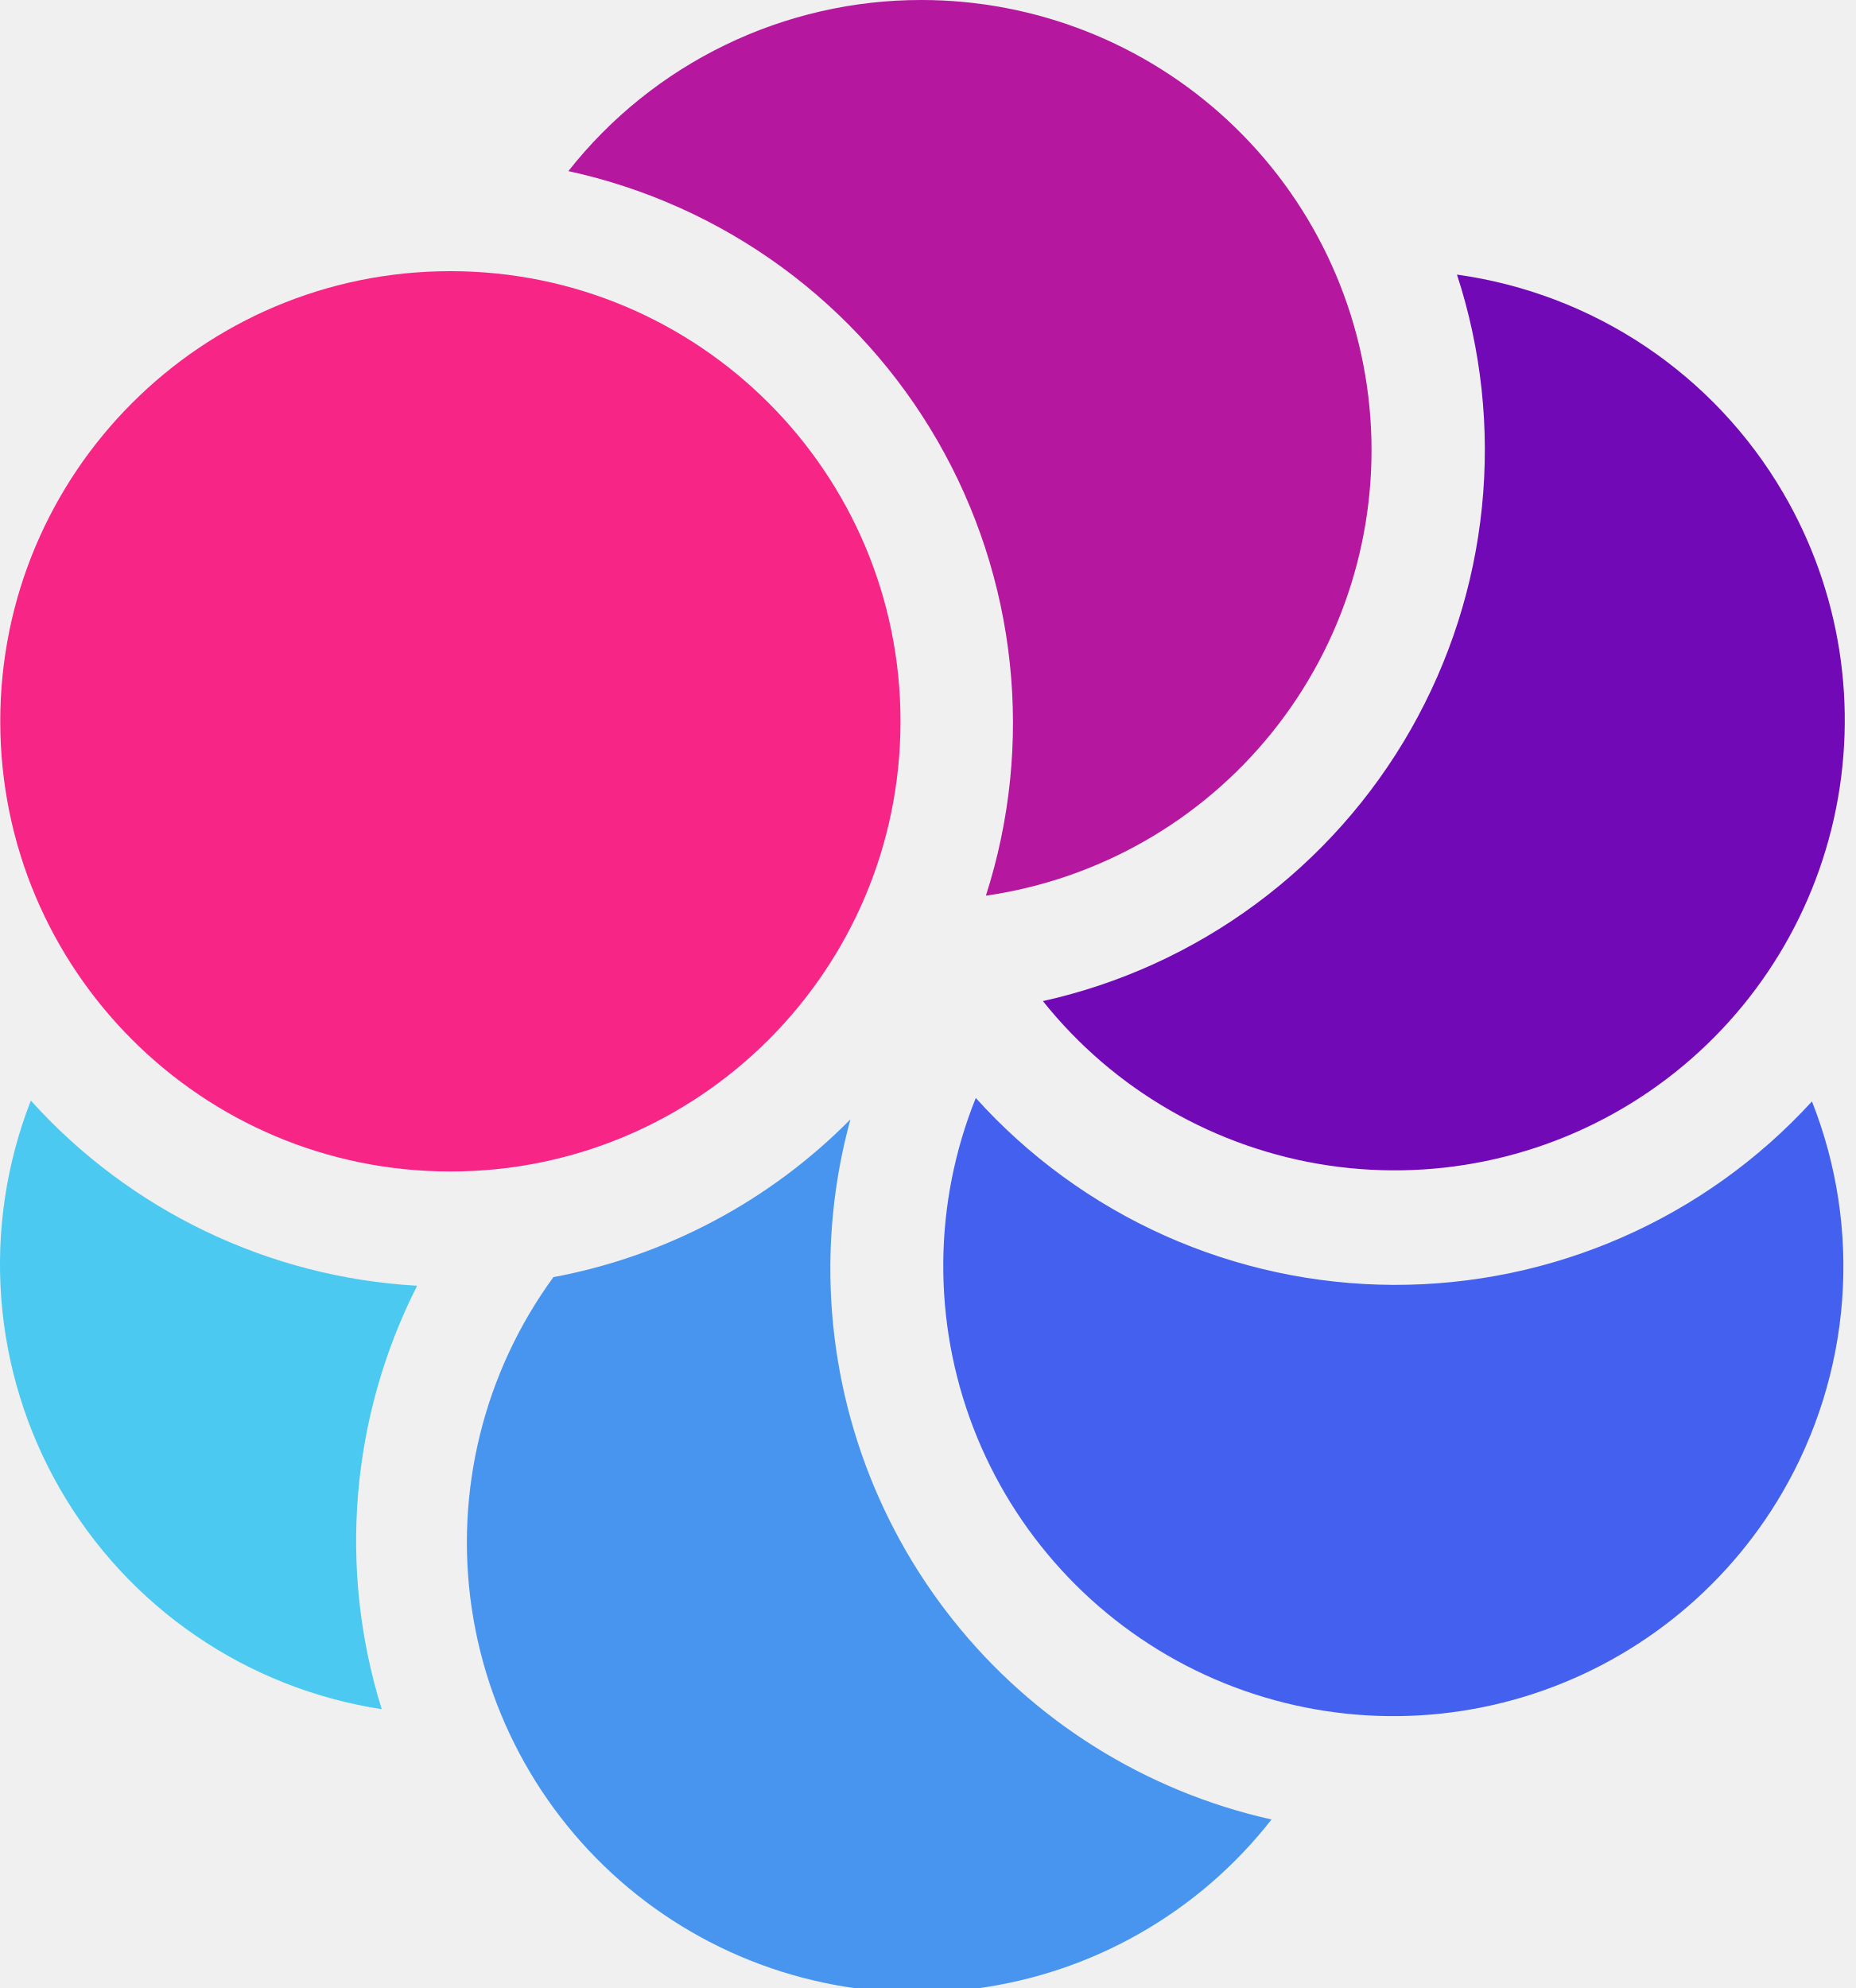
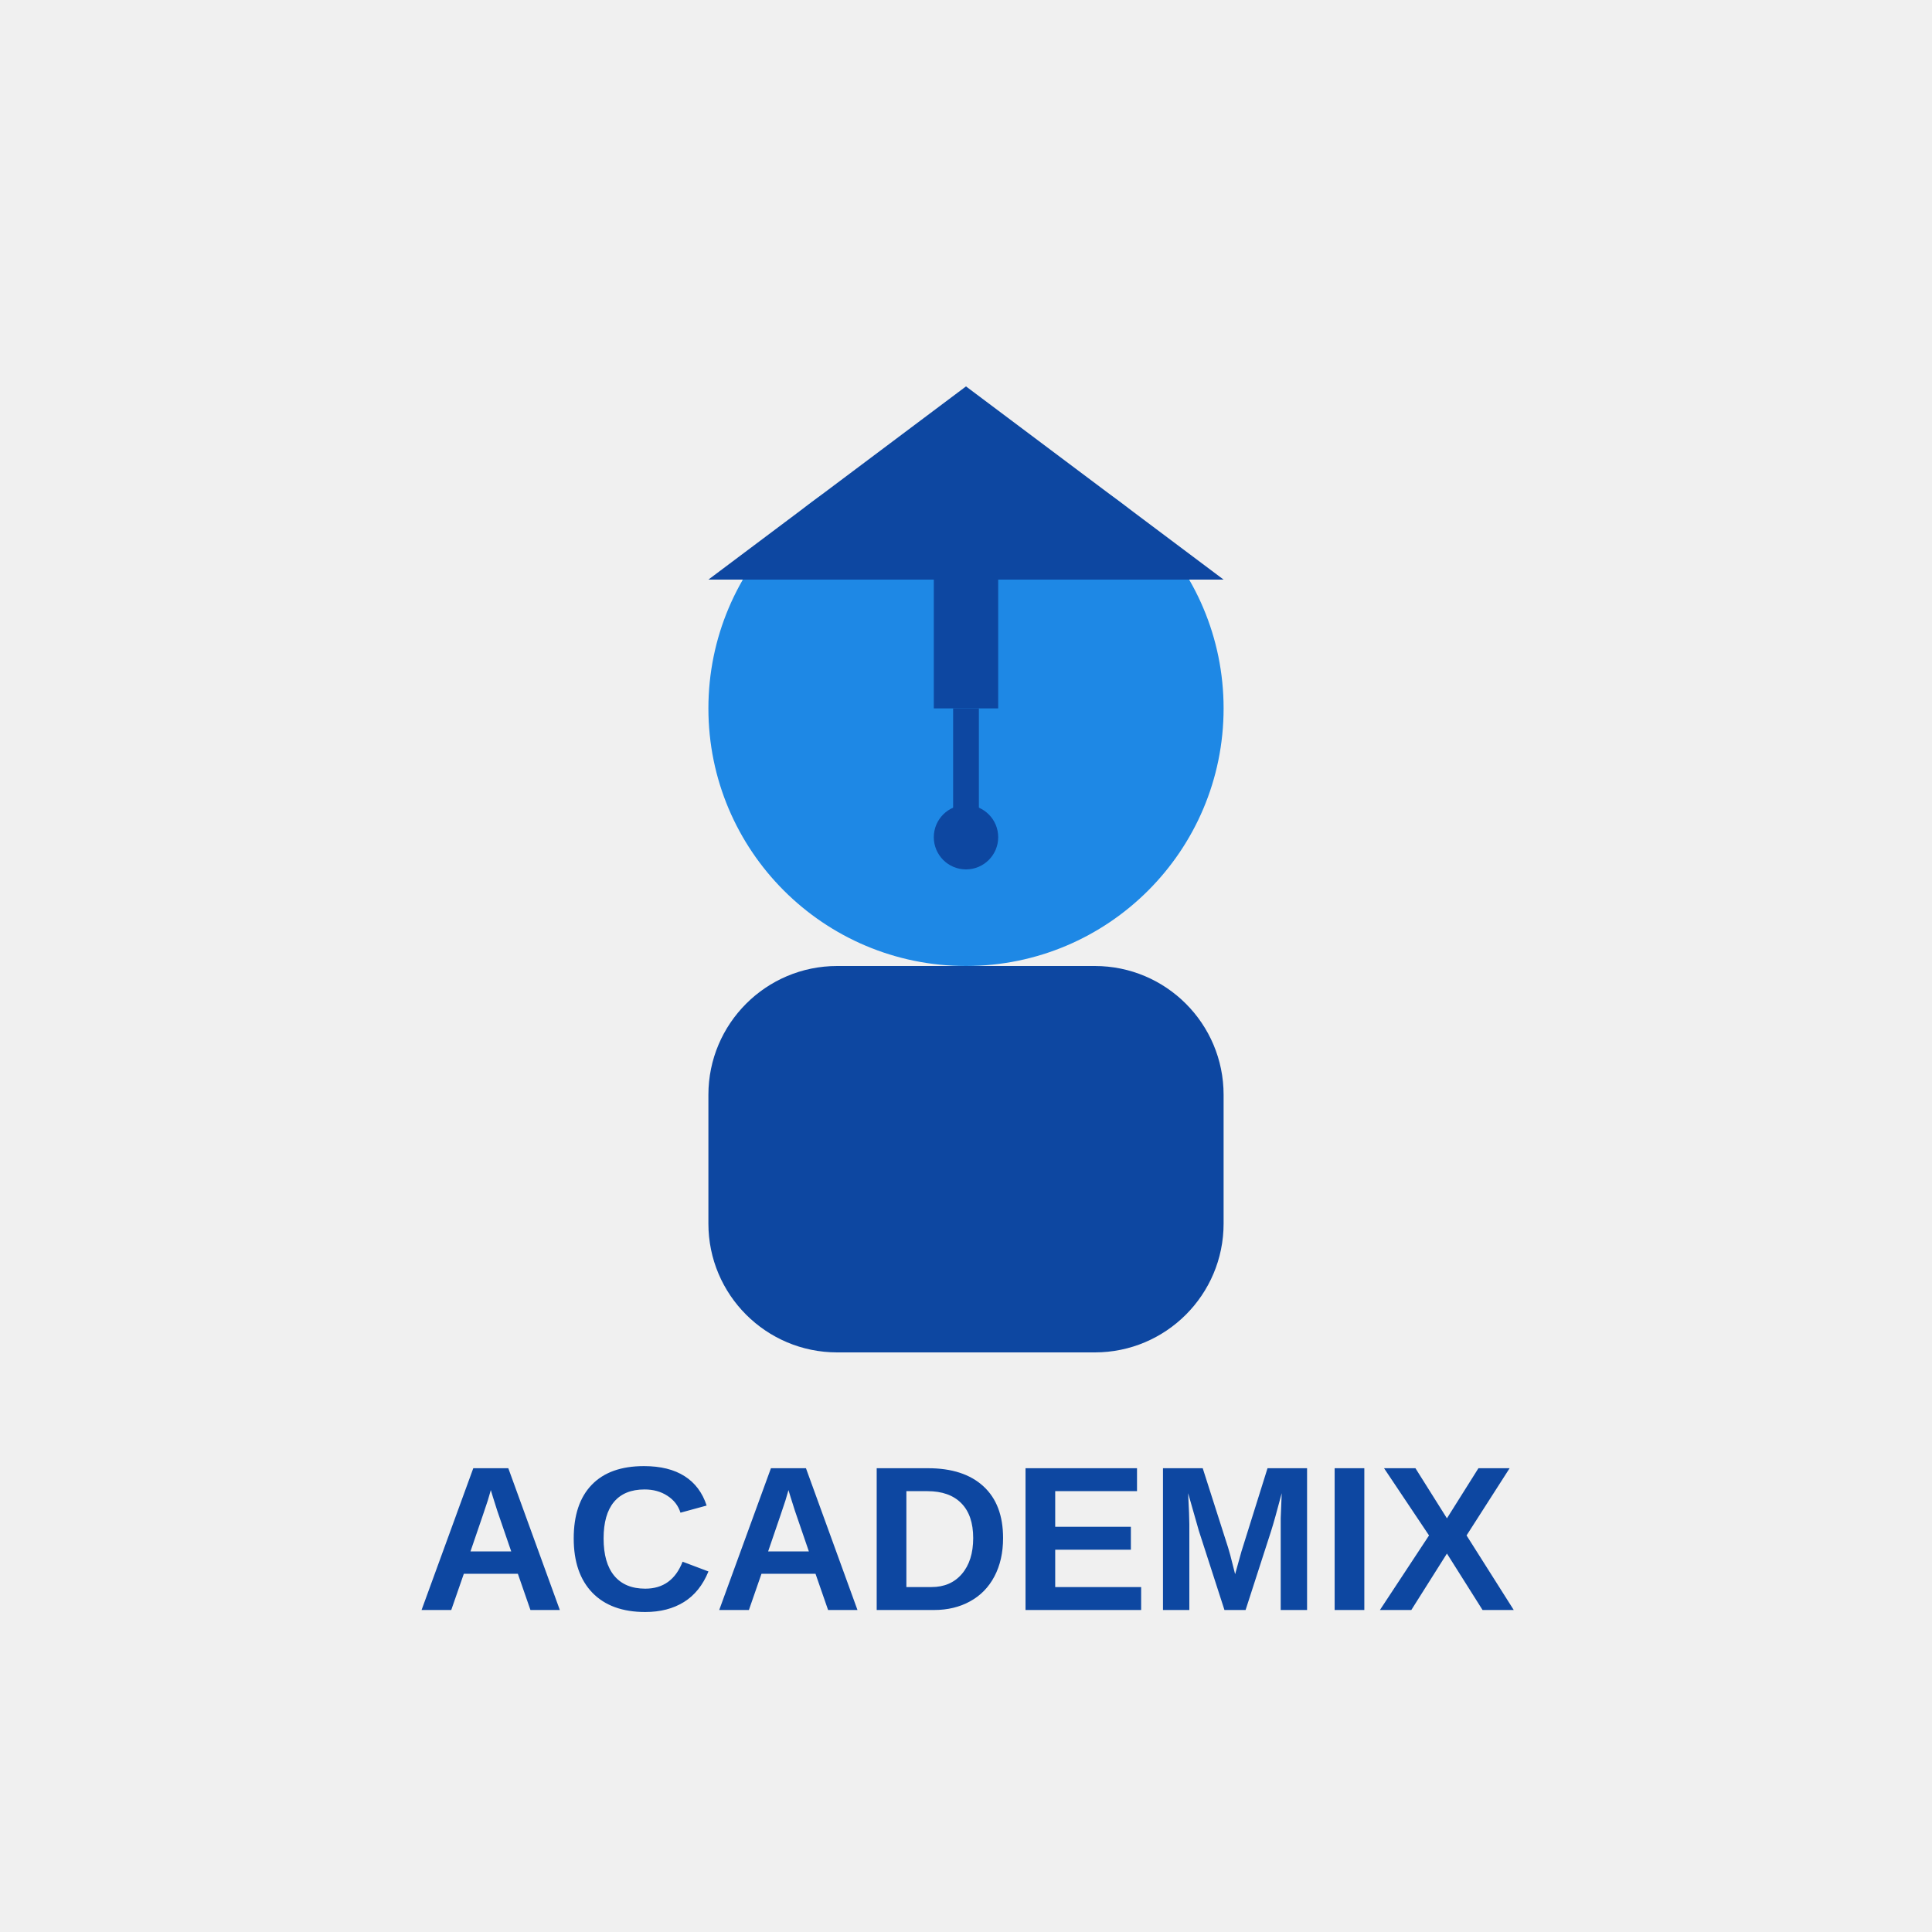
- <svg xmlns="http://www.w3.org/2000/svg" width="56" height="60" viewBox="0 0 56 60" fill="none">
-   <g clip-path="url(#clip0_4110_33593)">
-     <path d="M27.808 4.46724e-06C25.758 -0.002 23.733 0.462 21.888 1.357C20.042 2.251 18.424 3.553 17.154 5.164C19.477 5.669 21.668 6.655 23.587 8.057C25.506 9.46 27.11 11.248 28.297 13.308C29.483 15.367 30.226 17.652 30.477 20.016C30.729 22.38 30.482 24.77 29.755 27.033C33.154 26.541 36.24 24.78 38.393 22.104C40.546 19.428 41.606 16.036 41.359 12.611C41.112 9.185 39.578 5.98 37.063 3.64C34.55 1.301 31.243 -7.93615e-05 27.808 4.46724e-06V4.46724e-06Z" fill="#B5179E" />
-     <path d="M53.818 14.876C52.782 13.104 51.358 11.591 49.653 10.45C47.947 9.309 46.005 8.57 43.973 8.288C44.71 10.547 44.967 12.936 44.727 15.3C44.487 17.665 43.755 19.953 42.578 22.018C41.402 24.083 39.806 25.879 37.894 27.29C35.982 28.702 33.796 29.698 31.476 30.214C33.618 32.897 36.697 34.67 40.093 35.175C43.489 35.68 46.95 34.881 49.781 32.938C52.611 30.995 54.601 28.052 55.35 24.701C56.099 21.35 55.552 17.84 53.818 14.876Z" fill="#7209B7" />
-     <path d="M53.792 45.048C54.824 43.276 55.441 41.293 55.597 39.248C55.752 37.203 55.441 35.149 54.687 33.242C53.083 34.995 51.129 36.394 48.952 37.347C46.775 38.301 44.422 38.788 42.046 38.779C39.669 38.769 37.321 38.262 35.151 37.291C32.982 36.319 31.04 34.904 29.45 33.138C28.169 36.322 28.141 39.874 29.371 43.079C30.602 46.284 33 48.904 36.083 50.413C39.166 51.921 42.707 52.207 45.992 51.212C49.277 50.216 52.064 48.014 53.792 45.048V45.048Z" fill="#4361EE" />
-     <path d="M12.589 38.805C8.119 38.553 3.929 36.544 0.931 33.217C0.19 35.113 -0.115 37.152 0.038 39.182C0.191 41.212 0.798 43.181 1.815 44.945C2.832 46.708 4.232 48.221 5.912 49.37C7.592 50.52 9.509 51.276 11.521 51.585C10.2 47.349 10.583 42.764 12.589 38.805V38.805Z" fill="#4CC9F0" />
-     <path d="M13.593 35.357C21.096 35.357 27.178 29.274 27.178 21.77C27.178 14.267 21.096 8.184 13.593 8.184C6.09 8.184 0.008 14.267 0.008 21.77C0.008 29.274 6.09 35.357 13.593 35.357Z" fill="#F72585" />
-     <path d="M25.061 38.176C25.071 36.692 25.275 35.215 25.667 33.783C23.233 36.247 20.105 37.909 16.702 38.546C14.601 41.424 13.716 45.014 14.237 48.539C14.759 52.065 16.645 55.244 19.488 57.392C22.332 59.539 25.906 60.483 29.439 60.019C32.972 59.556 36.182 57.722 38.376 54.914C34.578 54.065 31.186 51.941 28.764 48.896C26.341 45.851 25.035 42.068 25.061 38.176V38.176Z" fill="#4895EF" />
-   </g>
-   <defs>
-     <clipPath id="clip0_4110_33593">
-       <rect width="55.681" height="60" fill="white" />
-     </clipPath>
-   </defs>
+ <svg xmlns="http://www.w3.org/2000/svg" width="300" height="300" viewBox="0 0 300 300">
+   <circle cx="150" cy="110" r="40" fill="#1E88E5" />
+   <rect x="110" y="150" width="80" height="60" rx="20" ry="20" fill="#0D47A1" />
+   <polygon points="110,90 190,90 150,60" fill="#0D47A1" />
+   <rect x="145" y="90" width="10" height="20" fill="#0D47A1" />
+   <line x1="150" y1="110" x2="150" y2="130" stroke="#0D47A1" stroke-width="4" />
+   <circle cx="150" cy="130" r="5" fill="#0D47A1" />
+   <text x="50%" y="250" font-family="Arial, sans-serif" font-size="32" font-weight="bold" fill="#0D47A1" text-anchor="middle">
+     ACADEMIX
+   </text>
</svg>
